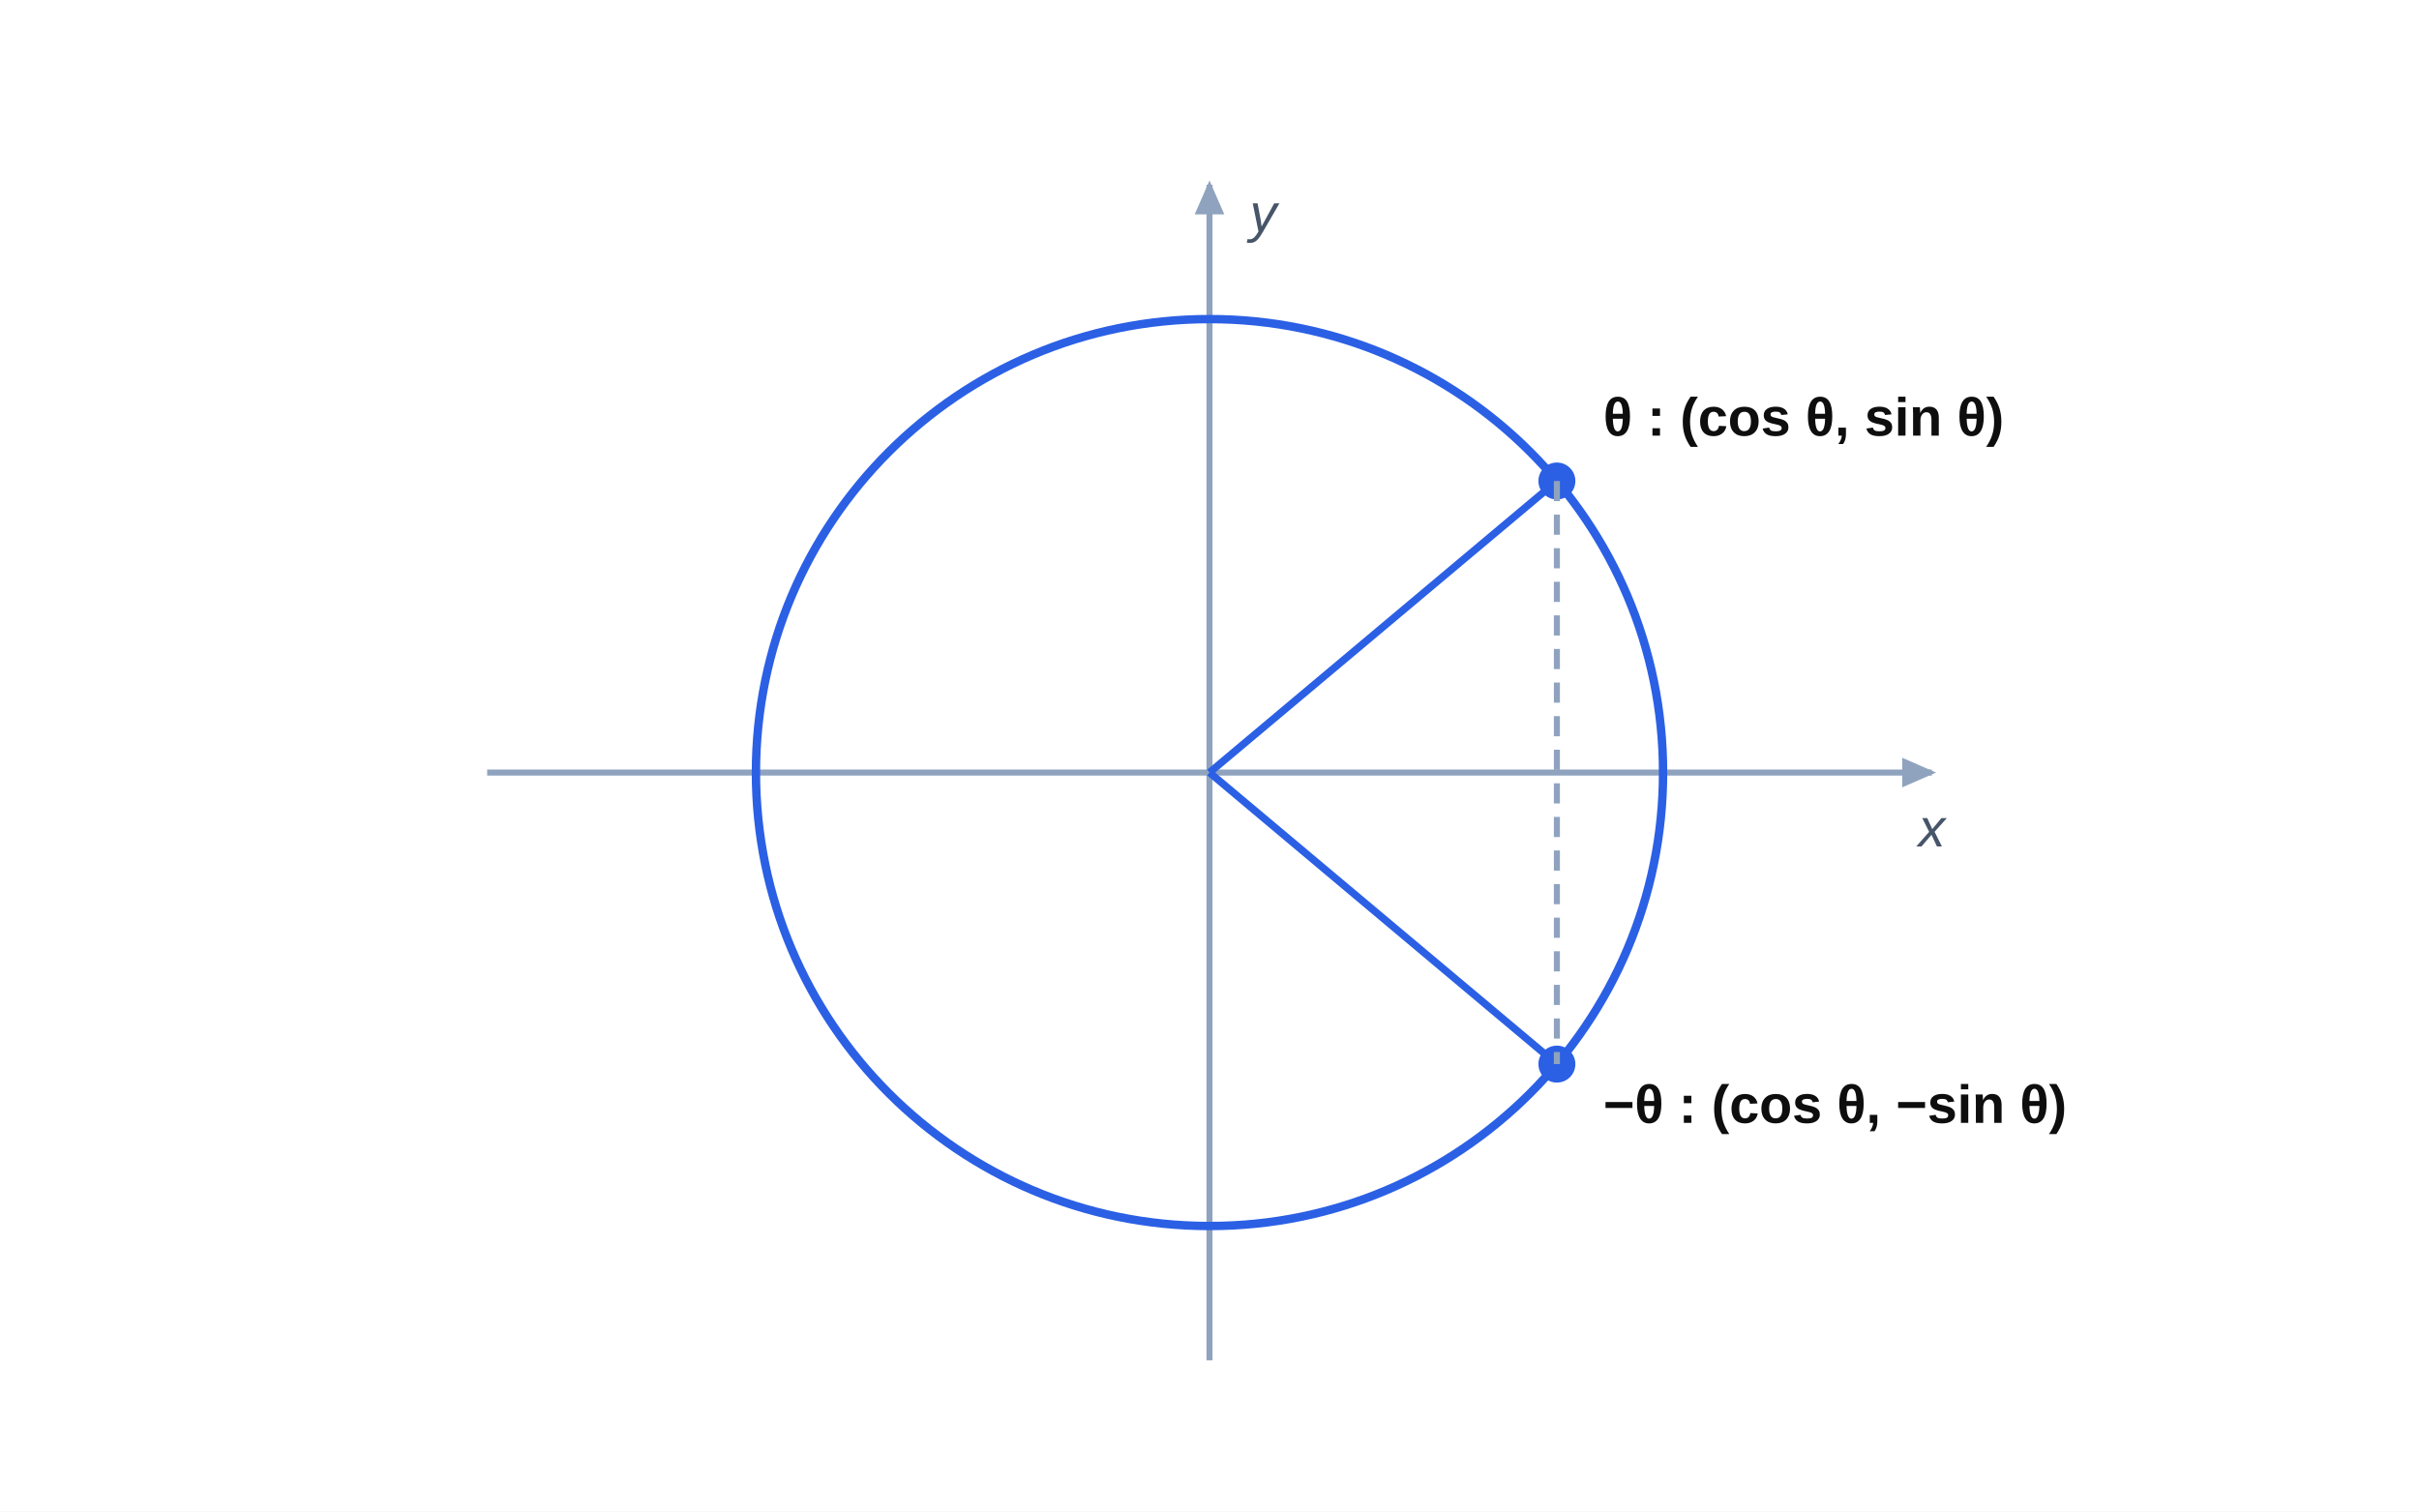
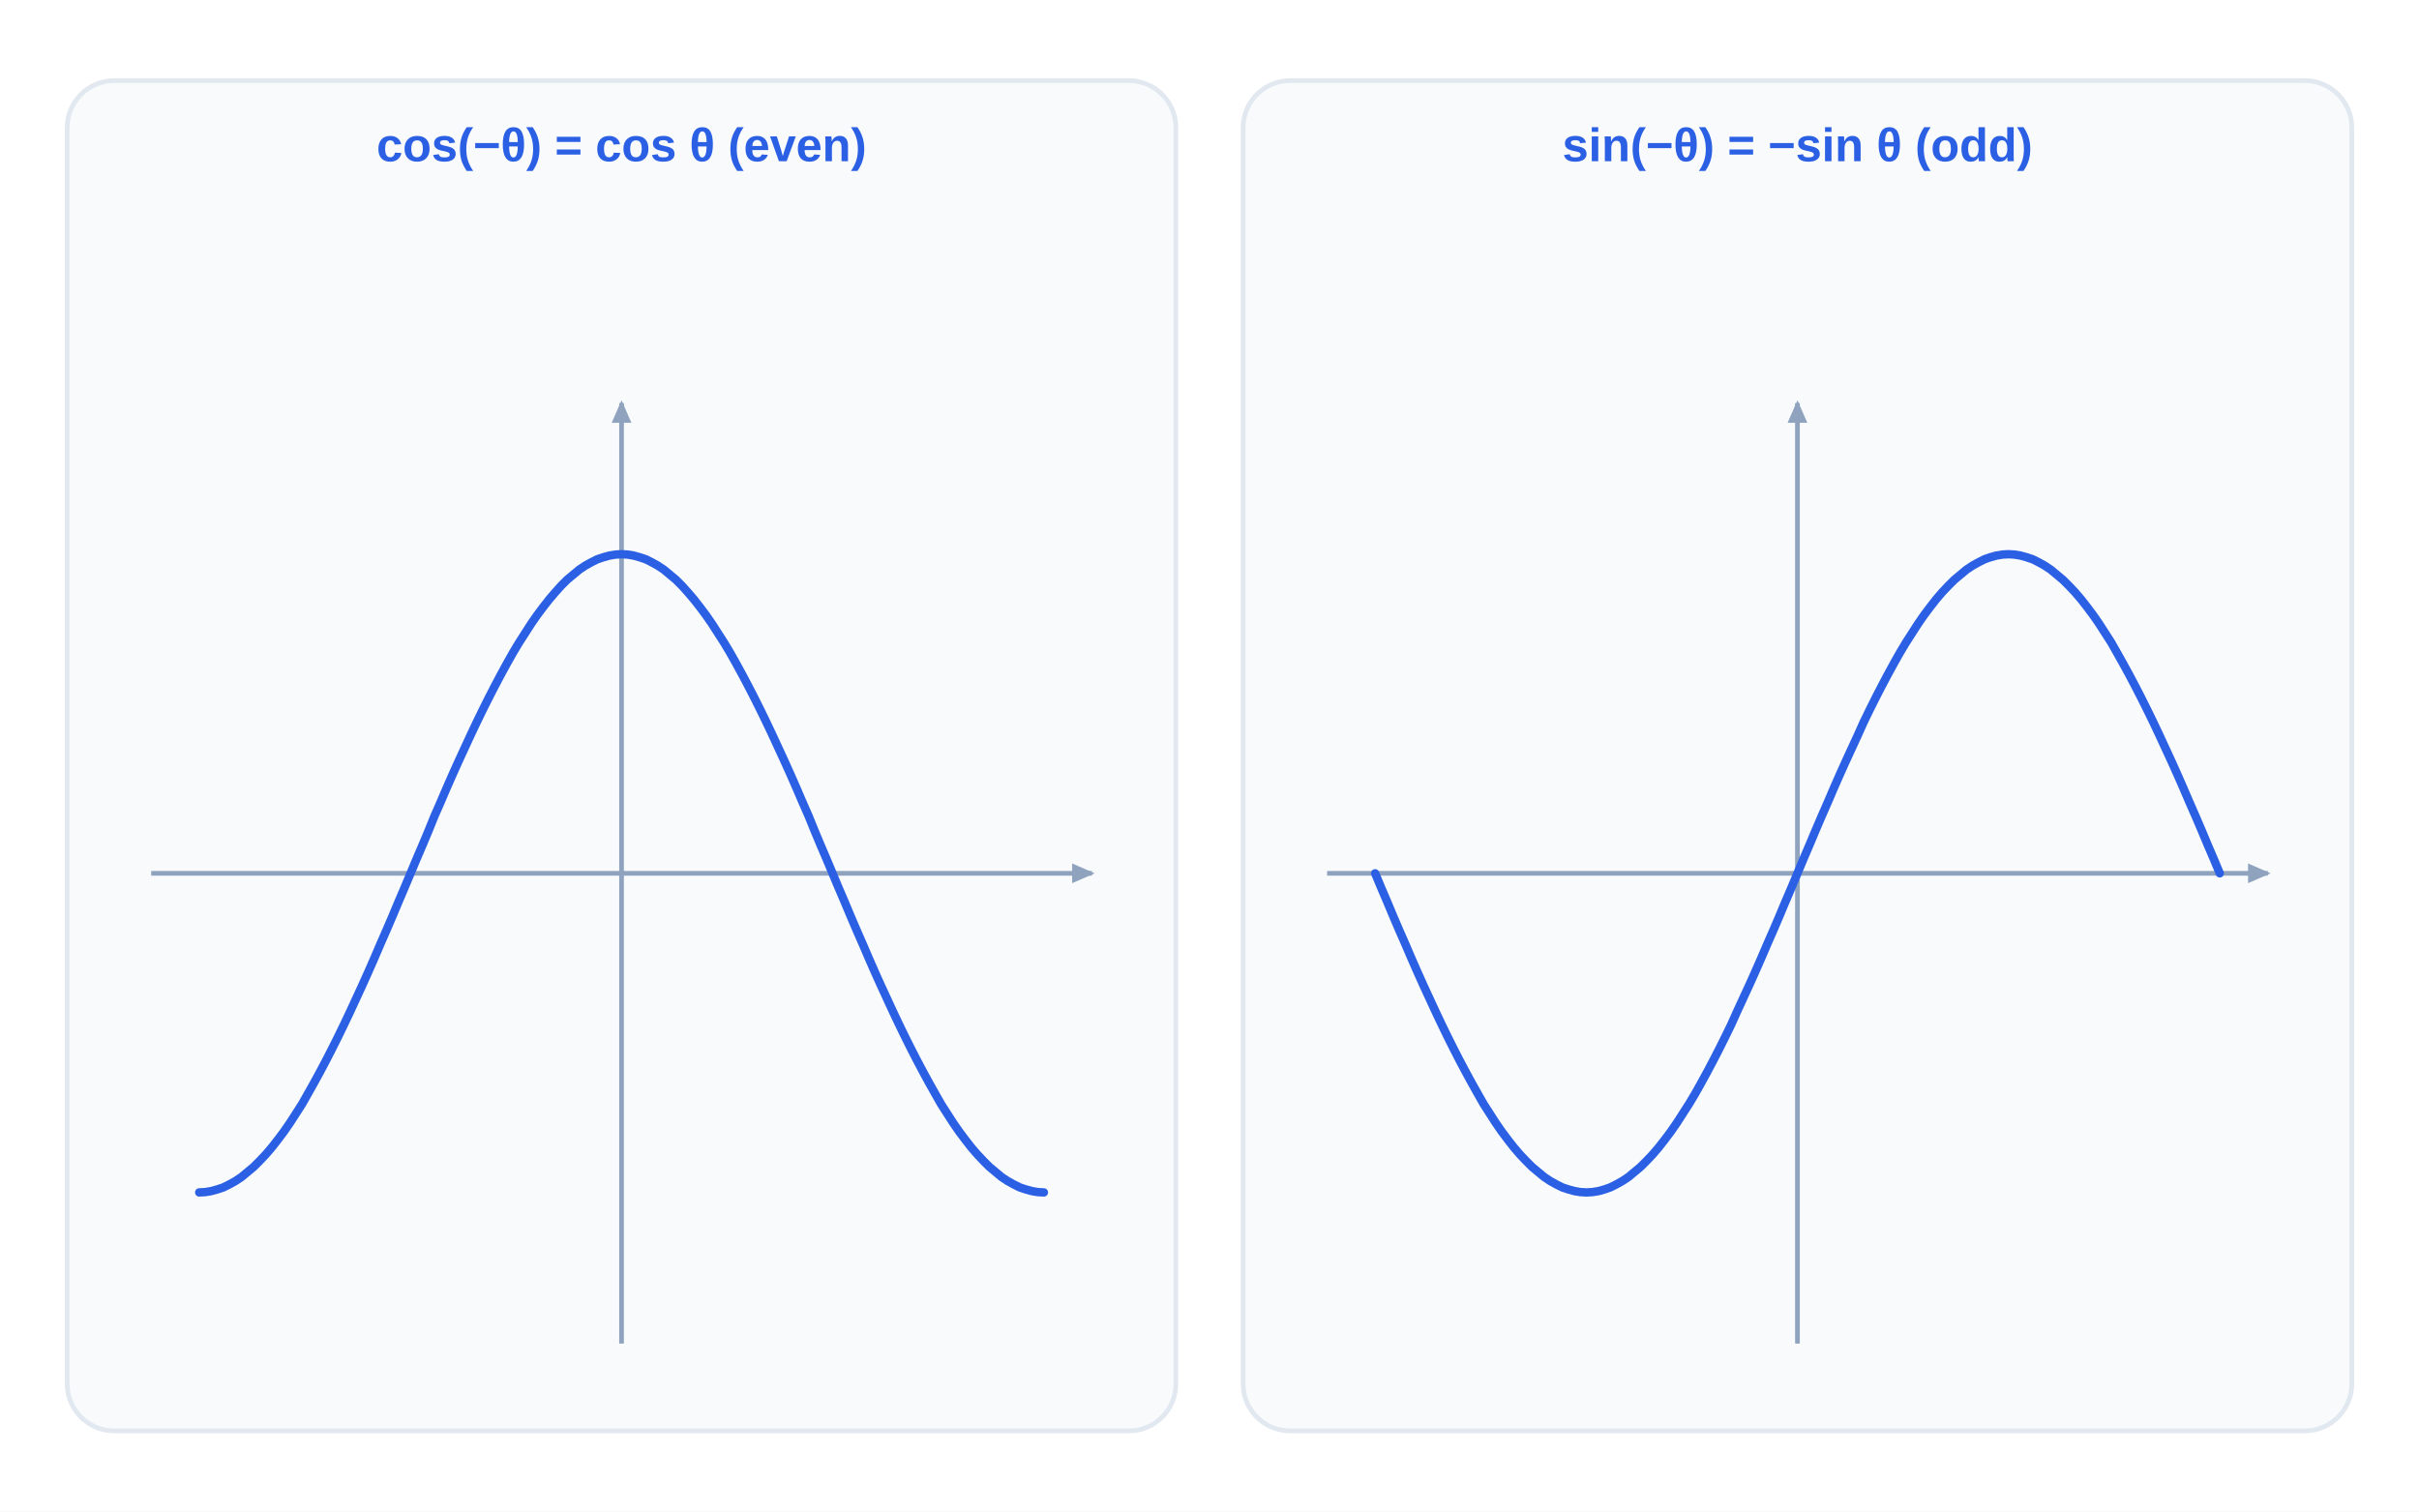
<svg xmlns="http://www.w3.org/2000/svg" viewBox="0 0 720 450">
  <rect width="720" height="450" fill="#FFFFFF" />
  <defs>
-     <marker id="ax" viewBox="0 0 10 10" refX="8" refY="5" markerWidth="7" markerHeight="7" orient="auto">
+     <marker id="ax" viewBox="0 0 10 10" refX="8" refY="5" markerWidth="6" markerHeight="6" orient="auto">
      <path d="M1 1.5L9 5L1 8.5z" fill="#8FA3BF" />
    </marker>
-     <marker id="arr" viewBox="0 0 10 10" refX="8" refY="5" markerWidth="6.5" markerHeight="6.5" orient="auto">
-       <path d="M1 1.5L9 5L1 8.5z" fill="#2B60E5" />
-     </marker>
  </defs>
-   <line x1="145" y1="230" x2="575" y2="230" stroke="#8FA3BF" stroke-width="1.8" marker-end="url(#ax)" />
-   <line x1="360" y1="405" x2="360" y2="55" stroke="#8FA3BF" stroke-width="1.8" marker-end="url(#ax)" />
-   <text x="571" y="252" font-family="Arial,sans-serif" font-size="16" font-style="italic" fill="#475569">x</text>
-   <text x="372" y="69" font-family="Arial,sans-serif" font-size="16" font-style="italic" fill="#475569">y</text>
-   <circle cx="360" cy="230" r="135" fill="none" stroke="#2B60E5" stroke-width="2.5" />
-   <line x1="360" y1="230" x2="463.4" y2="143.2" stroke="#2B60E5" stroke-width="2.2" />
-   <circle cx="463.4" cy="143.2" r="5.5" fill="#2B60E5" />
-   <text x="477.2" y="129.7" text-anchor="start" font-family="Arial,sans-serif" font-size="16" font-weight="600" fill="#0E0E0E" paint-order="stroke" stroke="#FFFFFF" stroke-width="6" stroke-linejoin="round">θ : (cos θ, sin θ)</text>
-   <line x1="360" y1="230" x2="463.4" y2="316.8" stroke="#2B60E5" stroke-width="2.2" />
-   <circle cx="463.4" cy="316.8" r="5.5" fill="#2B60E5" />
-   <text x="477.2" y="334.3" text-anchor="start" font-family="Arial,sans-serif" font-size="16" font-weight="600" fill="#0E0E0E" paint-order="stroke" stroke="#FFFFFF" stroke-width="6" stroke-linejoin="round">−θ : (cos θ, −sin θ)</text>
-   <line x1="463.4" y1="143.2" x2="463.4" y2="316.8" stroke="#8FA3BF" stroke-width="1.8" stroke-dasharray="6 4" />
+   <rect x="20" y="24" width="330" height="402" rx="14" fill="#F8FAFC" stroke="#E2E8F0" stroke-width="1.4" />
+   <text x="185.0" y="48" text-anchor="middle" font-family="Arial,sans-serif" font-size="14" font-weight="700" fill="#2B60E5">cos(−θ) = cos θ  (even)</text>
+   <line x1="45" y1="260" x2="325" y2="260" stroke="#8FA3BF" stroke-width="1.4" marker-end="url(#ax)" />
+   <line x1="185" y1="400" x2="185" y2="120" stroke="#8FA3BF" stroke-width="1.4" marker-end="url(#ax)" />
+   <path d="M 59.3 355.0 L 61.1 354.9 L 62.9 354.6 L 64.7 354.1 L 66.5 353.5 L 68.3 352.6 L 70.1 351.6 L 71.9 350.4 L 73.7 348.9 L 75.5 347.4 L 77.3 345.6 L 79.1 343.7 L 80.9 341.6 L 82.7 339.3 L 84.5 336.9 L 86.3 334.3 L 88.1 331.5 L 89.9 328.7 L 91.6 325.7 L 93.4 322.5 L 95.2 319.2 L 97.0 315.8 L 98.8 312.3 L 100.6 308.7 L 102.4 305.0 L 104.2 301.2 L 106.0 297.3 L 107.8 293.4 L 109.6 289.4 L 111.4 285.3 L 113.2 281.1 L 115.0 277.0 L 116.8 272.8 L 118.6 268.5 L 120.4 264.3 L 122.2 260.0 L 124.0 255.7 L 125.8 251.5 L 127.6 247.2 L 129.3 243.0 L 131.1 238.9 L 132.9 234.7 L 134.7 230.6 L 136.5 226.6 L 138.3 222.7 L 140.1 218.8 L 141.9 215.0 L 143.7 211.3 L 145.5 207.7 L 147.3 204.2 L 149.1 200.8 L 150.9 197.5 L 152.7 194.3 L 154.5 191.3 L 156.3 188.5 L 158.1 185.7 L 159.9 183.1 L 161.7 180.7 L 163.5 178.4 L 165.3 176.3 L 167.0 174.4 L 168.8 172.6 L 170.6 171.1 L 172.4 169.6 L 174.2 168.4 L 176.0 167.4 L 177.8 166.5 L 179.6 165.9 L 181.4 165.4 L 183.2 165.1 L 185.0 165.0 L 186.8 165.1 L 188.6 165.4 L 190.4 165.9 L 192.2 166.5 L 194.0 167.4 L 195.8 168.4 L 197.6 169.6 L 199.4 171.1 L 201.2 172.6 L 203.0 174.4 L 204.7 176.3 L 206.5 178.4 L 208.3 180.7 L 210.1 183.1 L 211.9 185.7 L 213.7 188.5 L 215.5 191.3 L 217.3 194.3 L 219.1 197.5 L 220.9 200.8 L 222.7 204.2 L 224.5 207.7 L 226.3 211.3 L 228.1 215.0 L 229.9 218.8 L 231.7 222.7 L 233.5 226.6 L 235.3 230.6 L 237.1 234.7 L 238.9 238.9 L 240.7 243.0 L 242.4 247.2 L 244.2 251.5 L 246.0 255.7 L 247.8 260.0 L 249.6 264.3 L 251.4 268.5 L 253.2 272.8 L 255.0 277.0 L 256.8 281.1 L 258.6 285.3 L 260.4 289.4 L 262.2 293.4 L 264.0 297.3 L 265.8 301.2 L 267.6 305.0 L 269.4 308.7 L 271.2 312.3 L 273.0 315.8 L 274.8 319.2 L 276.6 322.5 L 278.4 325.7 L 280.1 328.7 L 281.9 331.5 L 283.7 334.3 L 285.5 336.9 L 287.3 339.3 L 289.1 341.6 L 290.9 343.7 L 292.7 345.6 L 294.5 347.4 L 296.3 348.9 L 298.1 350.4 L 299.9 351.6 L 301.7 352.6 L 303.5 353.5 L 305.3 354.1 L 307.1 354.6 L 308.9 354.9 L 310.7 355.0" fill="none" stroke="#2B60E5" stroke-width="2.5" stroke-linecap="round" />
+   <rect x="370" y="24" width="330" height="402" rx="14" fill="#F8FAFC" stroke="#E2E8F0" stroke-width="1.4" />
+   <text x="535.0" y="48" text-anchor="middle" font-family="Arial,sans-serif" font-size="14" font-weight="700" fill="#2B60E5">sin(−θ) = −sin θ  (odd)</text>
+   <line x1="395" y1="260" x2="675" y2="260" stroke="#8FA3BF" stroke-width="1.4" marker-end="url(#ax)" />
+   <line x1="535" y1="400" x2="535" y2="120" stroke="#8FA3BF" stroke-width="1.4" marker-end="url(#ax)" />
+   <path d="M 409.3 260.0 L 411.1 264.3 L 412.9 268.5 L 414.7 272.8 L 416.5 277.0 L 418.3 281.1 L 420.1 285.3 L 421.9 289.4 L 423.7 293.4 L 425.5 297.3 L 427.3 301.2 L 429.1 305.0 L 430.9 308.7 L 432.7 312.3 L 434.5 315.8 L 436.3 319.2 L 438.1 322.5 L 439.9 325.7 L 441.6 328.7 L 443.4 331.5 L 445.2 334.3 L 447.0 336.9 L 448.8 339.3 L 450.6 341.6 L 452.4 343.7 L 454.2 345.6 L 456.0 347.4 L 457.8 348.9 L 459.6 350.4 L 461.4 351.6 L 463.2 352.6 L 465.0 353.5 L 466.8 354.1 L 468.6 354.6 L 470.4 354.9 L 472.2 355.0 L 474.0 354.9 L 475.8 354.6 L 477.6 354.1 L 479.3 353.5 L 481.1 352.6 L 482.9 351.6 L 484.7 350.4 L 486.5 348.9 L 488.3 347.4 L 490.1 345.6 L 491.9 343.7 L 493.7 341.6 L 495.5 339.3 L 497.3 336.9 L 499.1 334.3 L 500.9 331.5 L 502.7 328.7 L 504.5 325.7 L 506.3 322.5 L 508.1 319.2 L 509.9 315.8 L 511.7 312.3 L 513.5 308.7 L 515.3 305.0 L 517.0 301.2 L 518.8 297.3 L 520.6 293.4 L 522.4 289.4 L 524.2 285.3 L 526.0 281.1 L 527.8 277.0 L 529.6 272.8 L 531.4 268.5 L 533.2 264.3 L 535.0 260.0 L 536.8 255.7 L 538.6 251.5 L 540.4 247.2 L 542.2 243.0 L 544.0 238.9 L 545.8 234.7 L 547.6 230.6 L 549.4 226.6 L 551.2 222.7 L 553.0 218.8 L 554.7 215.0 L 556.5 211.3 L 558.3 207.7 L 560.1 204.2 L 561.9 200.8 L 563.7 197.5 L 565.5 194.3 L 567.3 191.3 L 569.1 188.5 L 570.9 185.7 L 572.7 183.1 L 574.5 180.7 L 576.3 178.4 L 578.1 176.3 L 579.9 174.4 L 581.7 172.6 L 583.5 171.1 L 585.3 169.6 L 587.1 168.4 L 588.9 167.4 L 590.7 166.5 L 592.4 165.9 L 594.2 165.4 L 596.0 165.1 L 597.8 165.0 L 599.6 165.1 L 601.4 165.4 L 603.2 165.9 L 605.0 166.5 L 606.8 167.4 L 608.6 168.4 L 610.4 169.6 L 612.2 171.1 L 614.0 172.6 L 615.8 174.4 L 617.6 176.3 L 619.4 178.4 L 621.2 180.7 L 623.0 183.1 L 624.8 185.7 L 626.6 188.5 L 628.4 191.3 L 630.1 194.3 L 631.9 197.5 L 633.7 200.8 L 635.5 204.2 L 637.3 207.7 L 639.1 211.3 L 640.9 215.0 L 642.7 218.8 L 644.5 222.7 L 646.3 226.6 L 648.1 230.6 L 649.9 234.7 L 651.7 238.9 L 653.5 243.0 L 655.3 247.2 L 657.1 251.5 L 658.9 255.7 L 660.7 260.0" fill="none" stroke="#2B60E5" stroke-width="2.5" stroke-linecap="round" />
</svg>
